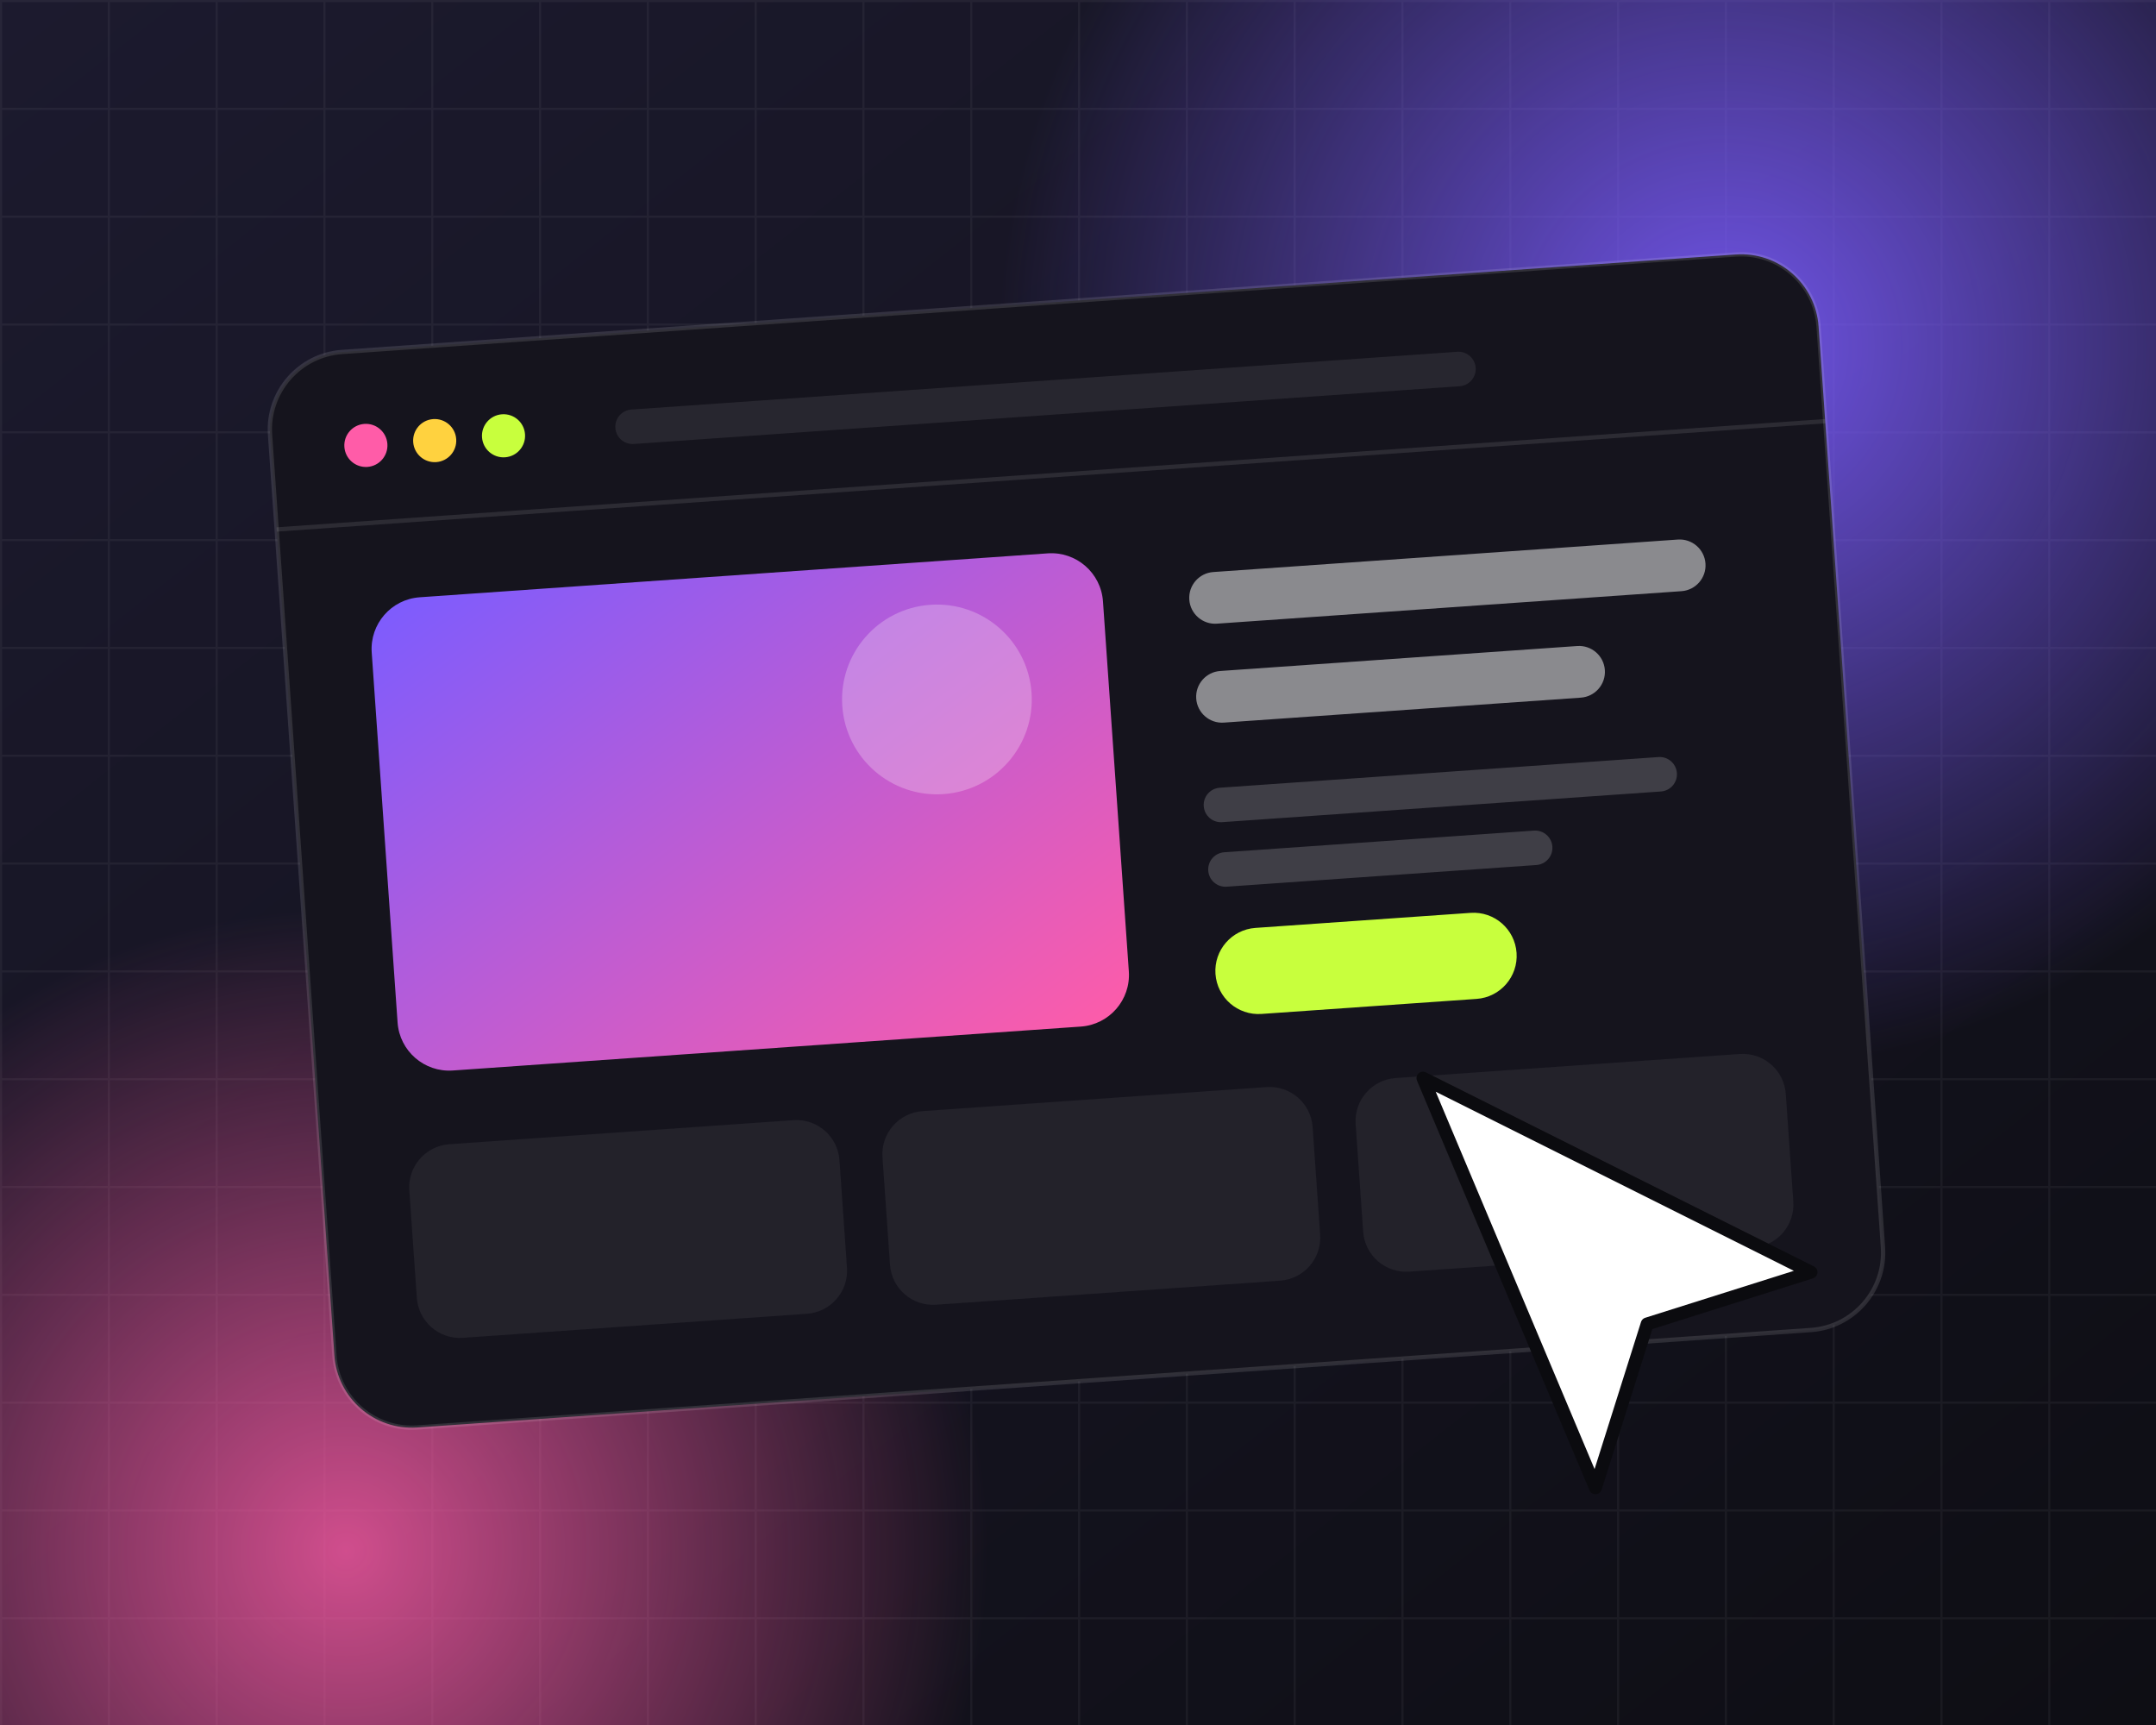
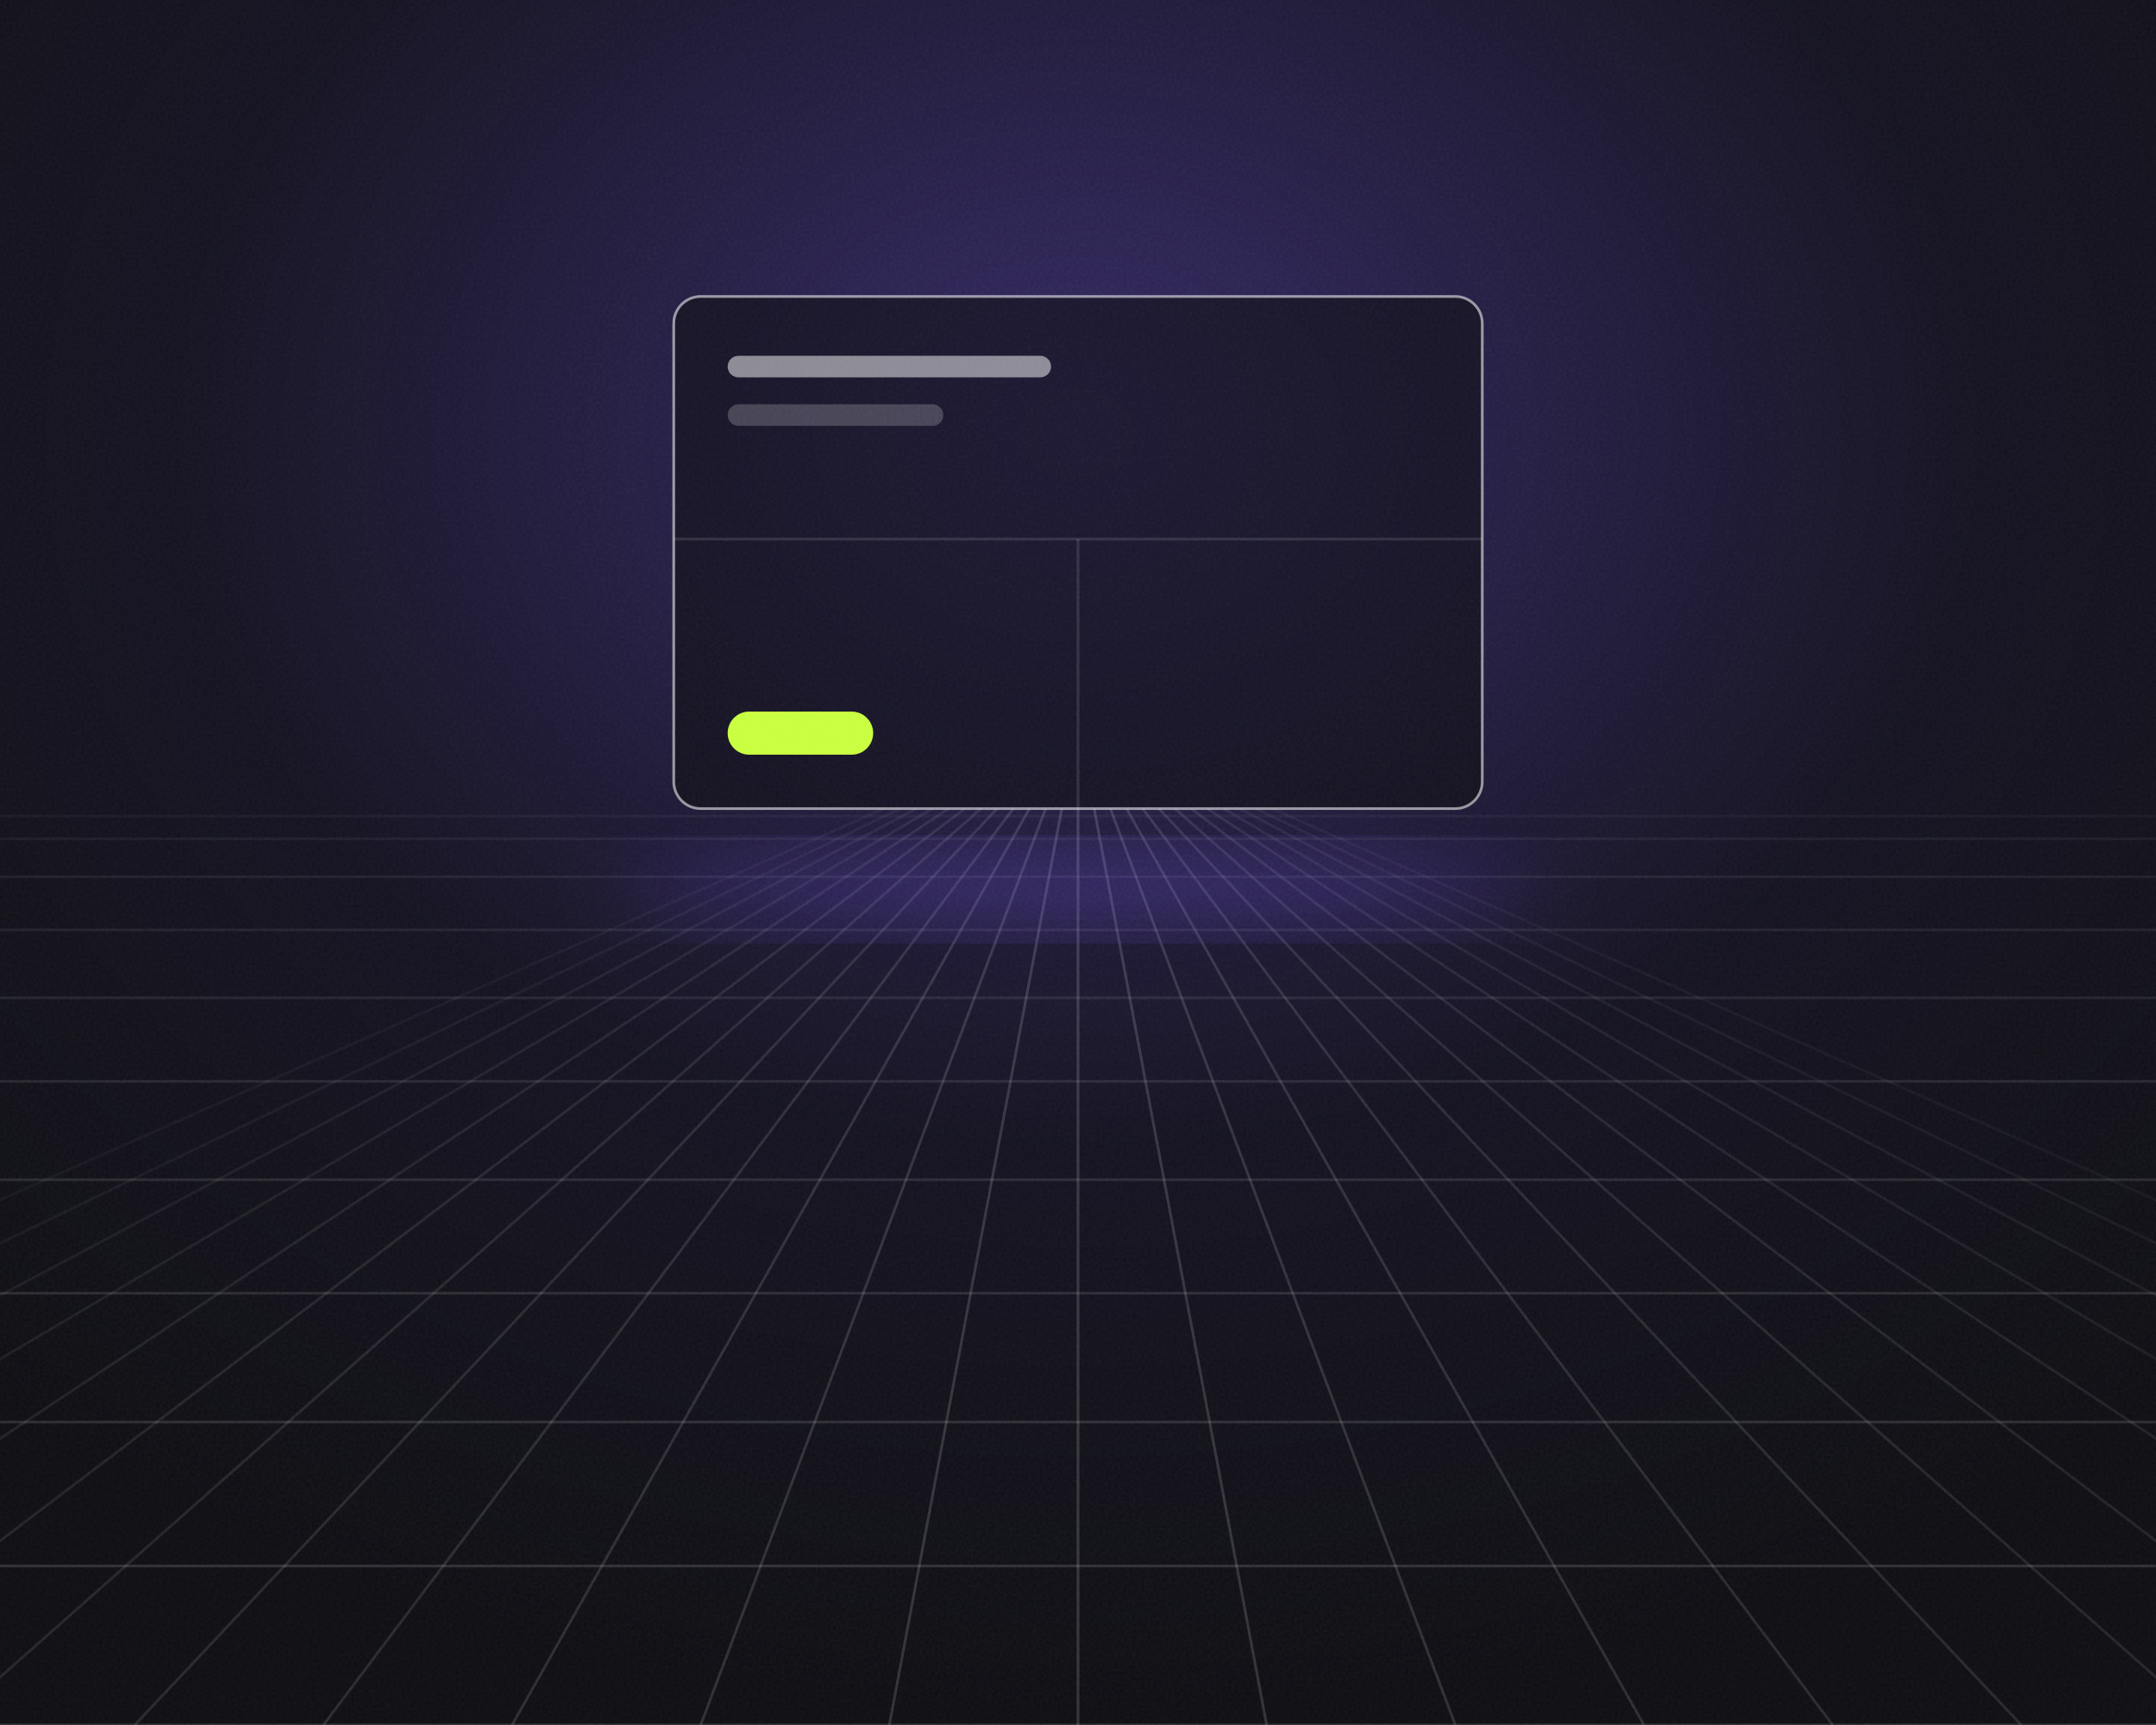
- <svg xmlns="http://www.w3.org/2000/svg" viewBox="0 0 500 400">
+ <svg xmlns="http://www.w3.org/2000/svg" viewBox="0 0 800 640">
  <defs>
-     <linearGradient id="bg" x1="0" y1="0" x2="1" y2="1">
-       <stop offset="0" stop-color="#1c1a2e" />
-       <stop offset="1" stop-color="#0e0e14" />
-     </linearGradient>
-     <radialGradient id="g1" cx=".5" cy=".5" r=".5">
-       <stop offset="0" stop-color="#7b5cff" stop-opacity=".9" />
+     <radialGradient id="glow" cx="0.5" cy="0.25" r=".75">
+       <stop offset="0" stop-color="#7b5cff" stop-opacity=".35" />
+       <stop offset=".55" stop-color="#7b5cff" stop-opacity=".06" />
      <stop offset="1" stop-color="#7b5cff" stop-opacity="0" />
    </radialGradient>
-     <radialGradient id="g2" cx=".5" cy=".5" r=".5">
-       <stop offset="0" stop-color="#ff5ca8" stop-opacity=".8" />
-       <stop offset="1" stop-color="#ff5ca8" stop-opacity="0" />
-     </radialGradient>
-     <radialGradient id="g3" cx=".5" cy=".5" r=".5">
-       <stop offset="0" stop-color="#c8ff3d" stop-opacity=".55" />
-       <stop offset="1" stop-color="#c8ff3d" stop-opacity="0" />
-     </radialGradient>
-     <linearGradient id="lv" x1="0" y1="0" x2="1" y2="1">
-       <stop offset="0" stop-color="#7b5cff" />
-       <stop offset="1" stop-color="#ff5ca8" />
-     </linearGradient>
-     <pattern id="grid" width="25" height="25" patternUnits="userSpaceOnUse">
-       <path d="M25 0H0V25" fill="none" stroke="#fff" stroke-opacity=".05" />
-     </pattern>
+     <filter id="grain">
+       <feTurbulence type="fractalNoise" baseFrequency=".9" numOctaves="2" seed="1" stitchTiles="stitch" />
+       <feColorMatrix values="0 0 0 0 1 0 0 0 0 1 0 0 0 0 1 0 0 0 .05 0" />
+     </filter>
+     <filter id="blur" x="-50%" y="-50%" width="200%" height="200%">
+       <feGaussianBlur stdDeviation="18" />
+     </filter>
  </defs>
-   <rect width="500" height="400" fill="url(#bg)" />
-   <rect width="500" height="400" fill="url(#grid)" />
-   <circle cx="400" cy="80" r="170" fill="url(#g1)" />
-   <circle cx="80" cy="360" r="150" fill="url(#g2)" />
-   <g transform="rotate(-4 250 200)">
-     <rect x="70" y="70" width="360" height="250" rx="18" fill="#15141d" stroke="#ffffff" stroke-opacity=".12" />
-     <circle cx="92" cy="92" r="5" fill="#ff5ca8" />
-     <circle cx="108" cy="92" r="5" fill="#ffd23f" />
-     <circle cx="124" cy="92" r="5" fill="#c8ff3d" />
-     <rect x="150" y="88" width="200" height="8" rx="4.0" fill="#fff" fill-opacity="0.08" />
-     <path d="M70 110h360" stroke="#fff" stroke-opacity=".1" />
-     <rect x="90" y="128" width="170" height="110" rx="12" fill="url(#lv)" />
-     <circle cx="220" cy="160" r="22" fill="#fff" fill-opacity=".25" />
-     <rect x="280" y="135" width="120" height="12" rx="6.0" fill="#fff" fill-opacity="0.5" />
-     <rect x="280" y="158" width="95" height="12" rx="6.0" fill="#fff" fill-opacity="0.5" />
-     <rect x="280" y="185" width="110" height="8" rx="4.0" fill="#fff" fill-opacity="0.18" />
-     <rect x="280" y="200" width="80" height="8" rx="4.0" fill="#fff" fill-opacity="0.18" />
-     <rect x="280" y="218" width="70" height="20" rx="10" fill="#c8ff3d" />
-     <rect x="90" y="255" width="100" height="45" rx="10" fill="#fff" fill-opacity=".06" />
-     <rect x="200" y="255" width="100" height="45" rx="10" fill="#fff" fill-opacity=".06" />
-     <rect x="310" y="255" width="100" height="45" rx="10" fill="#fff" fill-opacity=".06" />
-   </g>
-   <path d="M330 250l40 95 12-38 38-12z" fill="#fff" stroke="#0b0b0f" stroke-width="3" stroke-linejoin="round" />
+   <rect width="800" height="640" fill="#0c0c11" />
+   <rect width="800" height="640" fill="url(#glow)" />
+   <line x1="328" y1="300" x2="-440" y2="640" stroke="#fff" fill="none" stroke-opacity="0.040" />
+   <line x1="334" y1="300" x2="-370" y2="640" stroke="#fff" fill="none" stroke-opacity="0.050" />
+   <line x1="340" y1="300" x2="-300" y2="640" stroke="#fff" fill="none" stroke-opacity="0.060" />
+   <line x1="346" y1="300" x2="-230" y2="640" stroke="#fff" fill="none" stroke-opacity="0.070" />
+   <line x1="352" y1="300" x2="-160" y2="640" stroke="#fff" fill="none" stroke-opacity="0.080" />
+   <line x1="358" y1="300" x2="-90" y2="640" stroke="#fff" fill="none" stroke-opacity="0.090" />
+   <line x1="364" y1="300" x2="-20" y2="640" stroke="#fff" fill="none" stroke-opacity="0.100" />
+   <line x1="370" y1="300" x2="50" y2="640" stroke="#fff" fill="none" stroke-opacity="0.110" />
+   <line x1="376" y1="300" x2="120" y2="640" stroke="#fff" fill="none" stroke-opacity="0.120" />
+   <line x1="382" y1="300" x2="190" y2="640" stroke="#fff" fill="none" stroke-opacity="0.130" />
+   <line x1="388" y1="300" x2="260" y2="640" stroke="#fff" fill="none" stroke-opacity="0.140" />
+   <line x1="394" y1="300" x2="330" y2="640" stroke="#fff" fill="none" stroke-opacity="0.150" />
+   <line x1="400" y1="300" x2="400" y2="640" stroke="#fff" fill="none" stroke-opacity="0.160" />
+   <line x1="406" y1="300" x2="470" y2="640" stroke="#fff" fill="none" stroke-opacity="0.150" />
+   <line x1="412" y1="300" x2="540" y2="640" stroke="#fff" fill="none" stroke-opacity="0.140" />
+   <line x1="418" y1="300" x2="610" y2="640" stroke="#fff" fill="none" stroke-opacity="0.130" />
+   <line x1="424" y1="300" x2="680" y2="640" stroke="#fff" fill="none" stroke-opacity="0.120" />
+   <line x1="430" y1="300" x2="750" y2="640" stroke="#fff" fill="none" stroke-opacity="0.110" />
+   <line x1="436" y1="300" x2="820" y2="640" stroke="#fff" fill="none" stroke-opacity="0.100" />
+   <line x1="442" y1="300" x2="890" y2="640" stroke="#fff" fill="none" stroke-opacity="0.090" />
+   <line x1="448" y1="300" x2="960" y2="640" stroke="#fff" fill="none" stroke-opacity="0.080" />
+   <line x1="454" y1="300" x2="1030" y2="640" stroke="#fff" fill="none" stroke-opacity="0.070" />
+   <line x1="460" y1="300" x2="1100" y2="640" stroke="#fff" fill="none" stroke-opacity="0.060" />
+   <line x1="466" y1="300" x2="1170" y2="640" stroke="#fff" fill="none" stroke-opacity="0.050" />
+   <line x1="472" y1="300" x2="1240" y2="640" stroke="#fff" fill="none" stroke-opacity="0.040" />
+   <line x1="0" y1="302.8" x2="800" y2="302.8" stroke="#fff" fill="none" stroke-opacity="0.041" />
+   <line x1="0" y1="311.2" x2="800" y2="311.2" stroke="#fff" fill="none" stroke-opacity="0.052" />
+   <line x1="0" y1="325.3" x2="800" y2="325.3" stroke="#fff" fill="none" stroke-opacity="0.063" />
+   <line x1="0" y1="345.0" x2="800" y2="345.0" stroke="#fff" fill="none" stroke-opacity="0.074" />
+   <line x1="0" y1="370.2" x2="800" y2="370.2" stroke="#fff" fill="none" stroke-opacity="0.085" />
+   <line x1="0" y1="401.2" x2="800" y2="401.2" stroke="#fff" fill="none" stroke-opacity="0.095" />
+   <line x1="0" y1="437.7" x2="800" y2="437.7" stroke="#fff" fill="none" stroke-opacity="0.106" />
+   <line x1="0" y1="479.8" x2="800" y2="479.8" stroke="#fff" fill="none" stroke-opacity="0.117" />
+   <line x1="0" y1="527.6" x2="800" y2="527.6" stroke="#fff" fill="none" stroke-opacity="0.128" />
+   <line x1="0" y1="581.0" x2="800" y2="581.0" stroke="#fff" fill="none" stroke-opacity="0.139" />
+   <line x1="0" y1="640.0" x2="800" y2="640.0" stroke="#fff" fill="none" stroke-opacity="0.150" />
+   <ellipse cx="400" cy="330" rx="170" ry="10" fill="#7b5cff" opacity=".45" filter="url(#blur)" />
+   <rect x="250" y="110" width="300" height="190" rx="10" fill="#0c0c11" fill-opacity=".6" stroke="#fff" stroke-opacity=".55" />
+   <rect x="270" y="132" width="120" height="8" rx="4" fill="#fff" fill-opacity=".5" />
+   <rect x="270" y="150" width="80" height="8" rx="4" fill="#fff" fill-opacity=".2" />
+   <line x1="250" y1="200" x2="550" y2="200" stroke="#fff" fill="none" stroke-opacity=".12" />
+   <line x1="400" y1="200" x2="400" y2="300" stroke="#fff" fill="none" stroke-opacity=".12" />
+   <rect x="270" y="264" width="54" height="16" rx="8" fill="#c8ff3d" />
+   <rect width="800" height="640" filter="url(#grain)" />
</svg>
